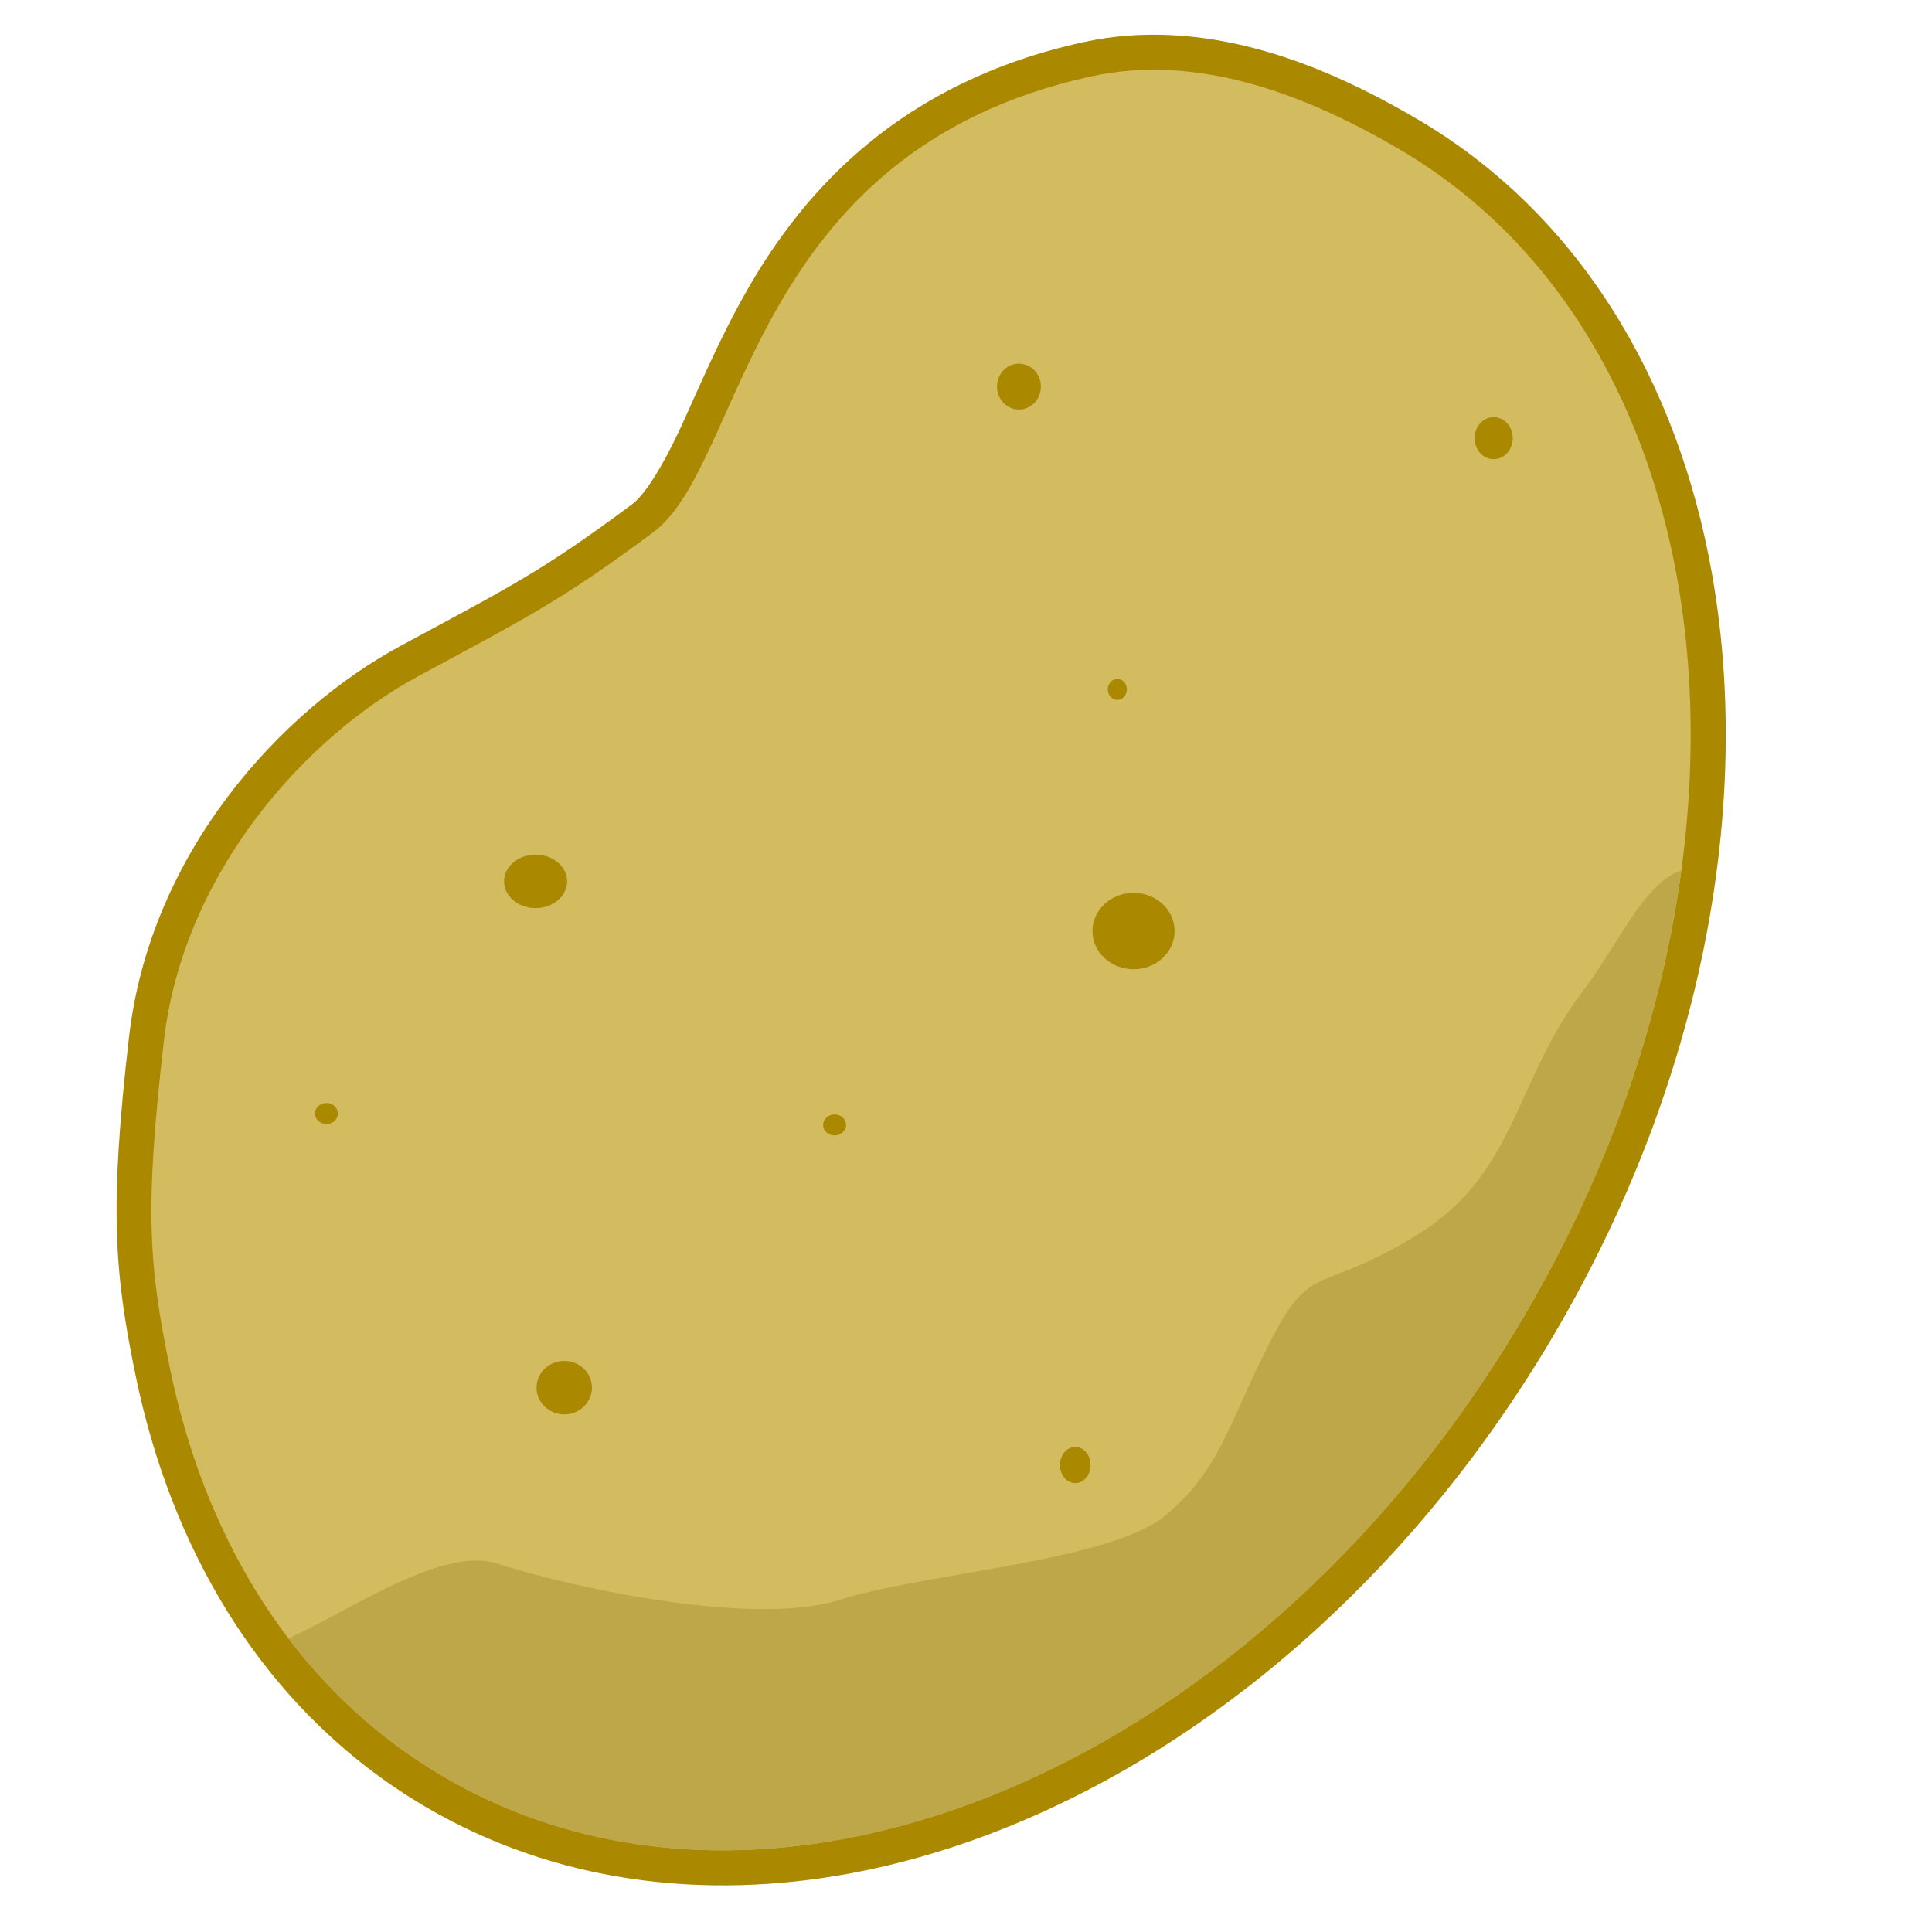
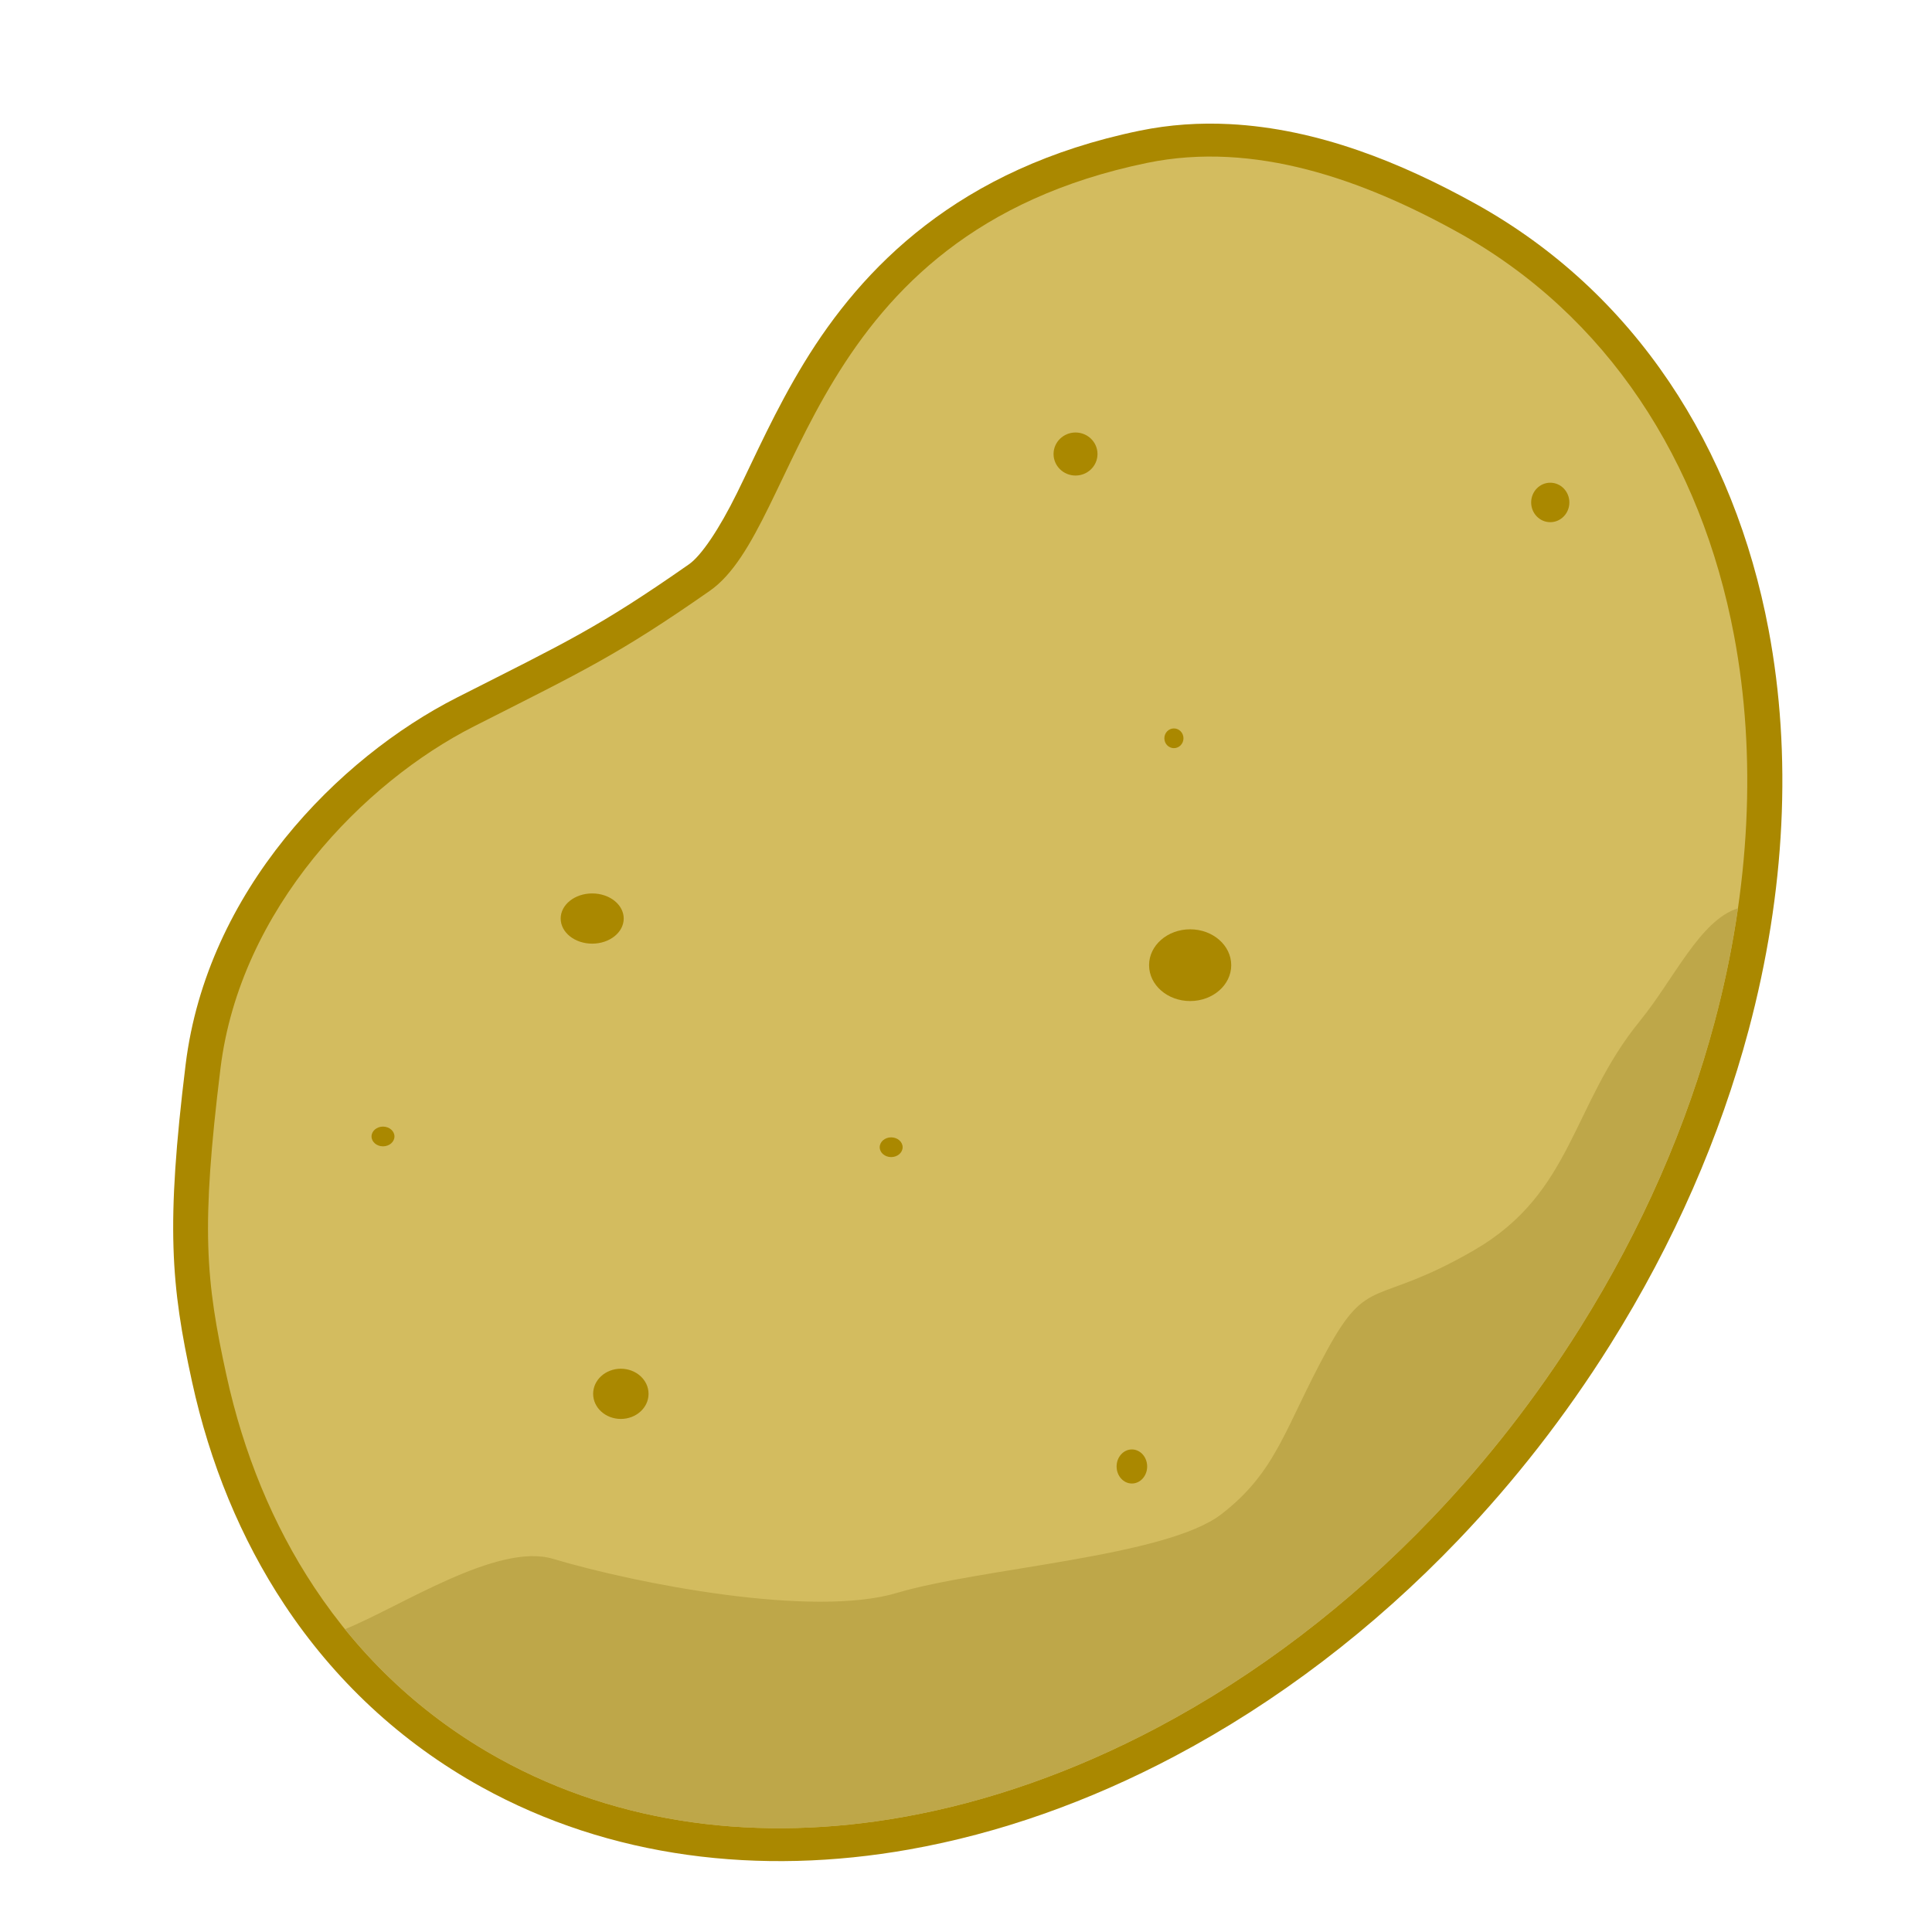
<svg xmlns="http://www.w3.org/2000/svg" width="1024" height="1024" viewBox="0 0 270.933 270.933" version="1.1" id="svg8">
  <defs id="defs2" />
  <g id="layer1" transform="translate(0,-26.06665)">
-     <path style="fill:#aa8800;fill-opacity:1;stroke:none;stroke-width:3.775;stroke-miterlimit:4;stroke-dasharray:none;stroke-opacity:1" id="path5363" d="m 179.092,11.037 c -4.142,-0.224 -8.359,0.058 -12.58,0.986 -25.379,5.582 -38.845,20.461 -46.928,34.584 -4.036,7.052 -6.851,13.921 -9.373,19.371 -2.509,5.423 -5.011,9.371 -6.738,10.656 -12.766,9.494 -17.065,11.54 -32.422,19.836 -16.682,9.012 -35.014,28.847 -37.996,54.725 -2.773,24.06 -2.05,32.872 0.902,47.268 2.481,12.096 6.789,23.336 12.922,33.197 6.907,11.106 16.147,20.455 27.582,27.188 17.962,10.576 38.885,13.248 59.797,9.303 12.557,-2.369 25.14,-7.103 37.229,-13.93 14.164,-7.998 27.659,-18.869 39.652,-32.23 7.787,-8.675 14.94,-18.402 21.227,-29.078 8.981,-15.253 15.406,-31.111 19.35,-46.84 5.183,-20.67 6.087,-41.122 2.801,-59.693 C 249.723,59.297 235.876,36.074 213.412,22.848 203.181,16.824 191.51,11.709 179.092,11.037 Z" transform="matrix(1.002374,0,0,1.002374,-15.04145,19.93895)" />
-     <path style="fill:#d3bc5f;fill-opacity:1;stroke:none;stroke-width:3.784;stroke-miterlimit:4;stroke-dasharray:none;stroke-opacity:1" d="m 213.634,210.813 c -6.136,10.421 -13.114,19.907 -20.699,28.357 -11.682,13.015 -24.803,23.573 -38.503,31.309 -11.693,6.603 -23.807,11.15 -35.808,13.413 -19.983,3.769 -39.65,1.209 -56.532,-8.731 -10.747,-6.328 -19.427,-15.094 -25.967,-25.609 -5.807,-9.337 -9.927,-20.054 -12.309,-31.668 -2.917,-14.225 -3.591,-21.925 -0.836,-45.827 2.754,-23.902 20.183,-42.794 35.538,-51.089 15.355,-8.295 20.14,-10.628 33.095,-20.262 12.955,-9.635 13.23,-53.335 61.309,-63.91 15.058,-3.312 30.278,2.526 43.459,10.286 21.113,12.431 34.247,34.271 38.854,60.299 3.159,17.851 2.306,37.672 -2.735,57.779 -3.836,15.3 -10.099,30.765 -18.864,45.653 z" id="path5337" />
-     <ellipse style="fill:#aa8800;fill-opacity:1;stroke:none;stroke-width:3.183;stroke-miterlimit:4;stroke-dasharray:none;stroke-opacity:1" id="path5340" cx="75.108" cy="149.668" rx="4.42" ry="3.751" />
-     <ellipse style="fill:#aa8800;fill-opacity:1;stroke:none;stroke-width:3.183;stroke-miterlimit:4;stroke-dasharray:none;stroke-opacity:1" id="path5342" cx="142.888" cy="80.281" rx="3.081" ry="3.215" />
-     <ellipse style="fill:#aa8800;fill-opacity:1;stroke:none;stroke-width:3.183;stroke-miterlimit:4;stroke-dasharray:none;stroke-opacity:1" id="path5344" cx="158.962" cy="156.634" rx="5.76" ry="5.358" />
-     <ellipse style="fill:#aa8800;fill-opacity:1;stroke:none;stroke-width:3.183;stroke-miterlimit:4;stroke-dasharray:none;stroke-opacity:1" id="path5346" cx="79.127" cy="220.663" rx="3.885" ry="3.751" />
-     <ellipse style="fill:#aa8800;fill-opacity:1;stroke:none;stroke-width:3.183;stroke-miterlimit:4;stroke-dasharray:none;stroke-opacity:1" id="path5348" cx="150.791" cy="231.513" rx="2.143" ry="2.545" />
-     <ellipse style="fill:#aa8800;fill-opacity:1;stroke:none;stroke-width:3.183;stroke-miterlimit:4;stroke-dasharray:none;stroke-opacity:1" id="path5350" cx="209.462" cy="87.514" rx="2.679" ry="2.947" />
-     <ellipse style="fill:#aa8800;fill-opacity:1;stroke:none;stroke-width:3.183;stroke-miterlimit:4;stroke-dasharray:none;stroke-opacity:1" id="path5352" cx="156.685" cy="122.744" rx="1.34" ry="1.473" />
-     <ellipse style="fill:#aa8800;fill-opacity:1;stroke:none;stroke-width:3.183;stroke-miterlimit:4;stroke-dasharray:none;stroke-opacity:1" id="path5354" cx="117.035" cy="183.826" rx="1.607" ry="1.473" />
-     <ellipse style="fill:#aa8800;fill-opacity:1;stroke:none;stroke-width:3.183;stroke-miterlimit:4;stroke-dasharray:none;stroke-opacity:1" id="path5356" cx="45.773" cy="182.219" rx="1.607" ry="1.473" />
-     <path style="fill:#bea749;fill-opacity:1;stroke:none;stroke-width:0.265px;stroke-linecap:butt;stroke-linejoin:miter;stroke-opacity:1" d="m 235.783,148.139 c -5.295,1.737 -9.007,10.633 -13.73,16.8 -9.645,12.591 -9.377,25.719 -23.308,34.292 -13.931,8.573 -14.734,3.483 -20.628,15.002 -5.894,11.52 -6.966,17.95 -14.735,24.379 -7.769,6.43 -33.756,8.037 -45.544,11.788 -11.788,3.751 -36.435,-1.339 -48.223,-5.09 -7.788,-2.478 -21.376,7.144 -29.177,10.509 5.891,7.754 13.12,14.318 21.654,19.342 16.882,9.94 36.549,12.5 56.531,8.731 12.001,-2.264 24.115,-6.811 35.808,-13.413 13.7,-7.736 26.821,-18.294 38.503,-31.309 7.585,-8.45 14.563,-17.936 20.699,-28.357 8.766,-14.888 15.028,-30.353 18.864,-45.653 1.432,-5.709 2.524,-11.395 3.285,-17.02 z" id="path5358" />
+     <path style="fill:#aa8800;fill-opacity:1;stroke:none;stroke-width:3.775;stroke-miterlimit:4;stroke-dasharray:none;stroke-opacity:1" id="path5363" d="m 179.092,11.037 c -4.142,-0.224 -8.359,0.058 -12.58,0.986 -25.379,5.582 -38.845,20.461 -46.928,34.584 -4.036,7.052 -6.851,13.921 -9.373,19.371 -2.509,5.423 -5.011,9.371 -6.738,10.656 -12.766,9.494 -17.065,11.54 -32.422,19.836 -16.682,9.012 -35.014,28.847 -37.996,54.725 -2.773,24.06 -2.05,32.872 0.902,47.268 2.481,12.096 6.789,23.336 12.922,33.197 6.907,11.106 16.147,20.455 27.582,27.188 17.962,10.576 38.885,13.248 59.797,9.303 12.557,-2.369 25.14,-7.103 37.229,-13.93 14.164,-7.998 27.659,-18.869 39.652,-32.23 7.787,-8.675 14.94,-18.402 21.227,-29.078 8.981,-15.253 15.406,-31.111 19.35,-46.84 5.183,-20.67 6.087,-41.122 2.801,-59.693 C 249.723,59.297 235.876,36.074 213.412,22.848 203.181,16.824 191.51,11.709 179.092,11.037 Z" transform="matrix(1.002374,0,0,0.9410614,-7.103951,33.08441)" />
+     <path style="fill:#d3bc5f;fill-opacity:1;stroke:none;stroke-width:3.666;stroke-miterlimit:4;stroke-dasharray:none;stroke-opacity:1" d="m 221.572,212.283 c -6.136,9.784 -13.114,18.689 -20.699,26.622 -11.682,12.219 -24.803,22.131 -38.503,29.394 -11.693,6.199 -23.807,10.468 -35.808,12.593 -19.983,3.539 -39.65,1.135 -56.532,-8.197 -10.747,-5.941 -19.427,-14.17 -25.967,-24.043 -5.807,-8.766 -9.927,-18.828 -12.309,-29.731 -2.917,-13.355 -3.591,-20.583 -0.836,-43.023 2.754,-22.44 20.183,-40.177 35.538,-47.964 15.355,-7.788 20.14,-9.977 33.095,-19.023 12.955,-9.045 13.23,-50.073 61.309,-60 15.058,-3.109 30.278,2.372 43.459,9.657 21.113,11.67 34.247,32.175 38.854,56.61 3.159,16.759 2.306,35.368 -2.735,54.245 -3.836,14.364 -10.099,28.883 -18.864,42.861 z" id="path5337" />
+     <ellipse style="fill:#aa8800;fill-opacity:1;stroke:none;stroke-width:3.084;stroke-miterlimit:4;stroke-dasharray:none;stroke-opacity:1" id="path5340" cx="83.046" cy="154.878" rx="4.42" ry="3.521" />
+     <ellipse style="fill:#aa8800;fill-opacity:1;stroke:none;stroke-width:3.084;stroke-miterlimit:4;stroke-dasharray:none;stroke-opacity:1" id="path5342" cx="150.826" cy="89.736" rx="3.081" ry="3.018" />
+     <ellipse style="fill:#aa8800;fill-opacity:1;stroke:none;stroke-width:3.084;stroke-miterlimit:4;stroke-dasharray:none;stroke-opacity:1" id="path5344" cx="166.9" cy="161.418" rx="5.76" ry="5.03" />
+     <ellipse style="fill:#aa8800;fill-opacity:1;stroke:none;stroke-width:3.084;stroke-miterlimit:4;stroke-dasharray:none;stroke-opacity:1" id="path5346" cx="87.064" cy="221.53" rx="3.885" ry="3.521" />
+     <ellipse style="fill:#aa8800;fill-opacity:1;stroke:none;stroke-width:3.084;stroke-miterlimit:4;stroke-dasharray:none;stroke-opacity:1" id="path5348" cx="158.729" cy="231.717" rx="2.143" ry="2.389" />
+     <ellipse style="fill:#aa8800;fill-opacity:1;stroke:none;stroke-width:3.084;stroke-miterlimit:4;stroke-dasharray:none;stroke-opacity:1" id="path5350" cx="217.4" cy="96.527" rx="2.679" ry="2.767" />
+     <ellipse style="fill:#aa8800;fill-opacity:1;stroke:none;stroke-width:3.084;stroke-miterlimit:4;stroke-dasharray:none;stroke-opacity:1" id="path5352" cx="164.623" cy="129.601" rx="1.34" ry="1.383" />
+     <ellipse style="fill:#aa8800;fill-opacity:1;stroke:none;stroke-width:3.084;stroke-miterlimit:4;stroke-dasharray:none;stroke-opacity:1" id="path5354" cx="124.973" cy="186.947" rx="1.607" ry="1.383" />
+     <ellipse style="fill:#aa8800;fill-opacity:1;stroke:none;stroke-width:3.084;stroke-miterlimit:4;stroke-dasharray:none;stroke-opacity:1" id="path5356" cx="53.71" cy="185.438" rx="1.607" ry="1.383" />
+     <path style="fill:#bea749;fill-opacity:1;stroke:none;stroke-width:0.257px;stroke-linecap:butt;stroke-linejoin:miter;stroke-opacity:1" d="m 243.721,153.443 c -5.295,1.631 -9.007,9.983 -13.73,15.772 -9.645,11.821 -9.377,24.146 -23.308,32.194 -13.931,8.049 -14.734,3.27 -20.628,14.085 -5.894,10.815 -6.966,16.852 -14.735,22.888 -7.769,6.036 -33.756,7.545 -45.544,11.067 -11.788,3.521 -36.435,-1.258 -48.223,-4.779 -7.788,-2.326 -21.376,6.707 -29.177,9.866 5.891,7.28 13.12,13.442 21.654,18.159 16.882,9.332 36.549,11.736 56.531,8.197 12.001,-2.125 24.115,-6.394 35.808,-12.593 13.7,-7.263 26.821,-17.175 38.503,-29.394 7.585,-7.933 14.563,-16.839 20.699,-26.622 8.766,-13.978 15.028,-28.497 18.864,-42.861 1.432,-5.36 2.524,-10.698 3.285,-15.979 z" id="path5358" />
  </g>
</svg>
